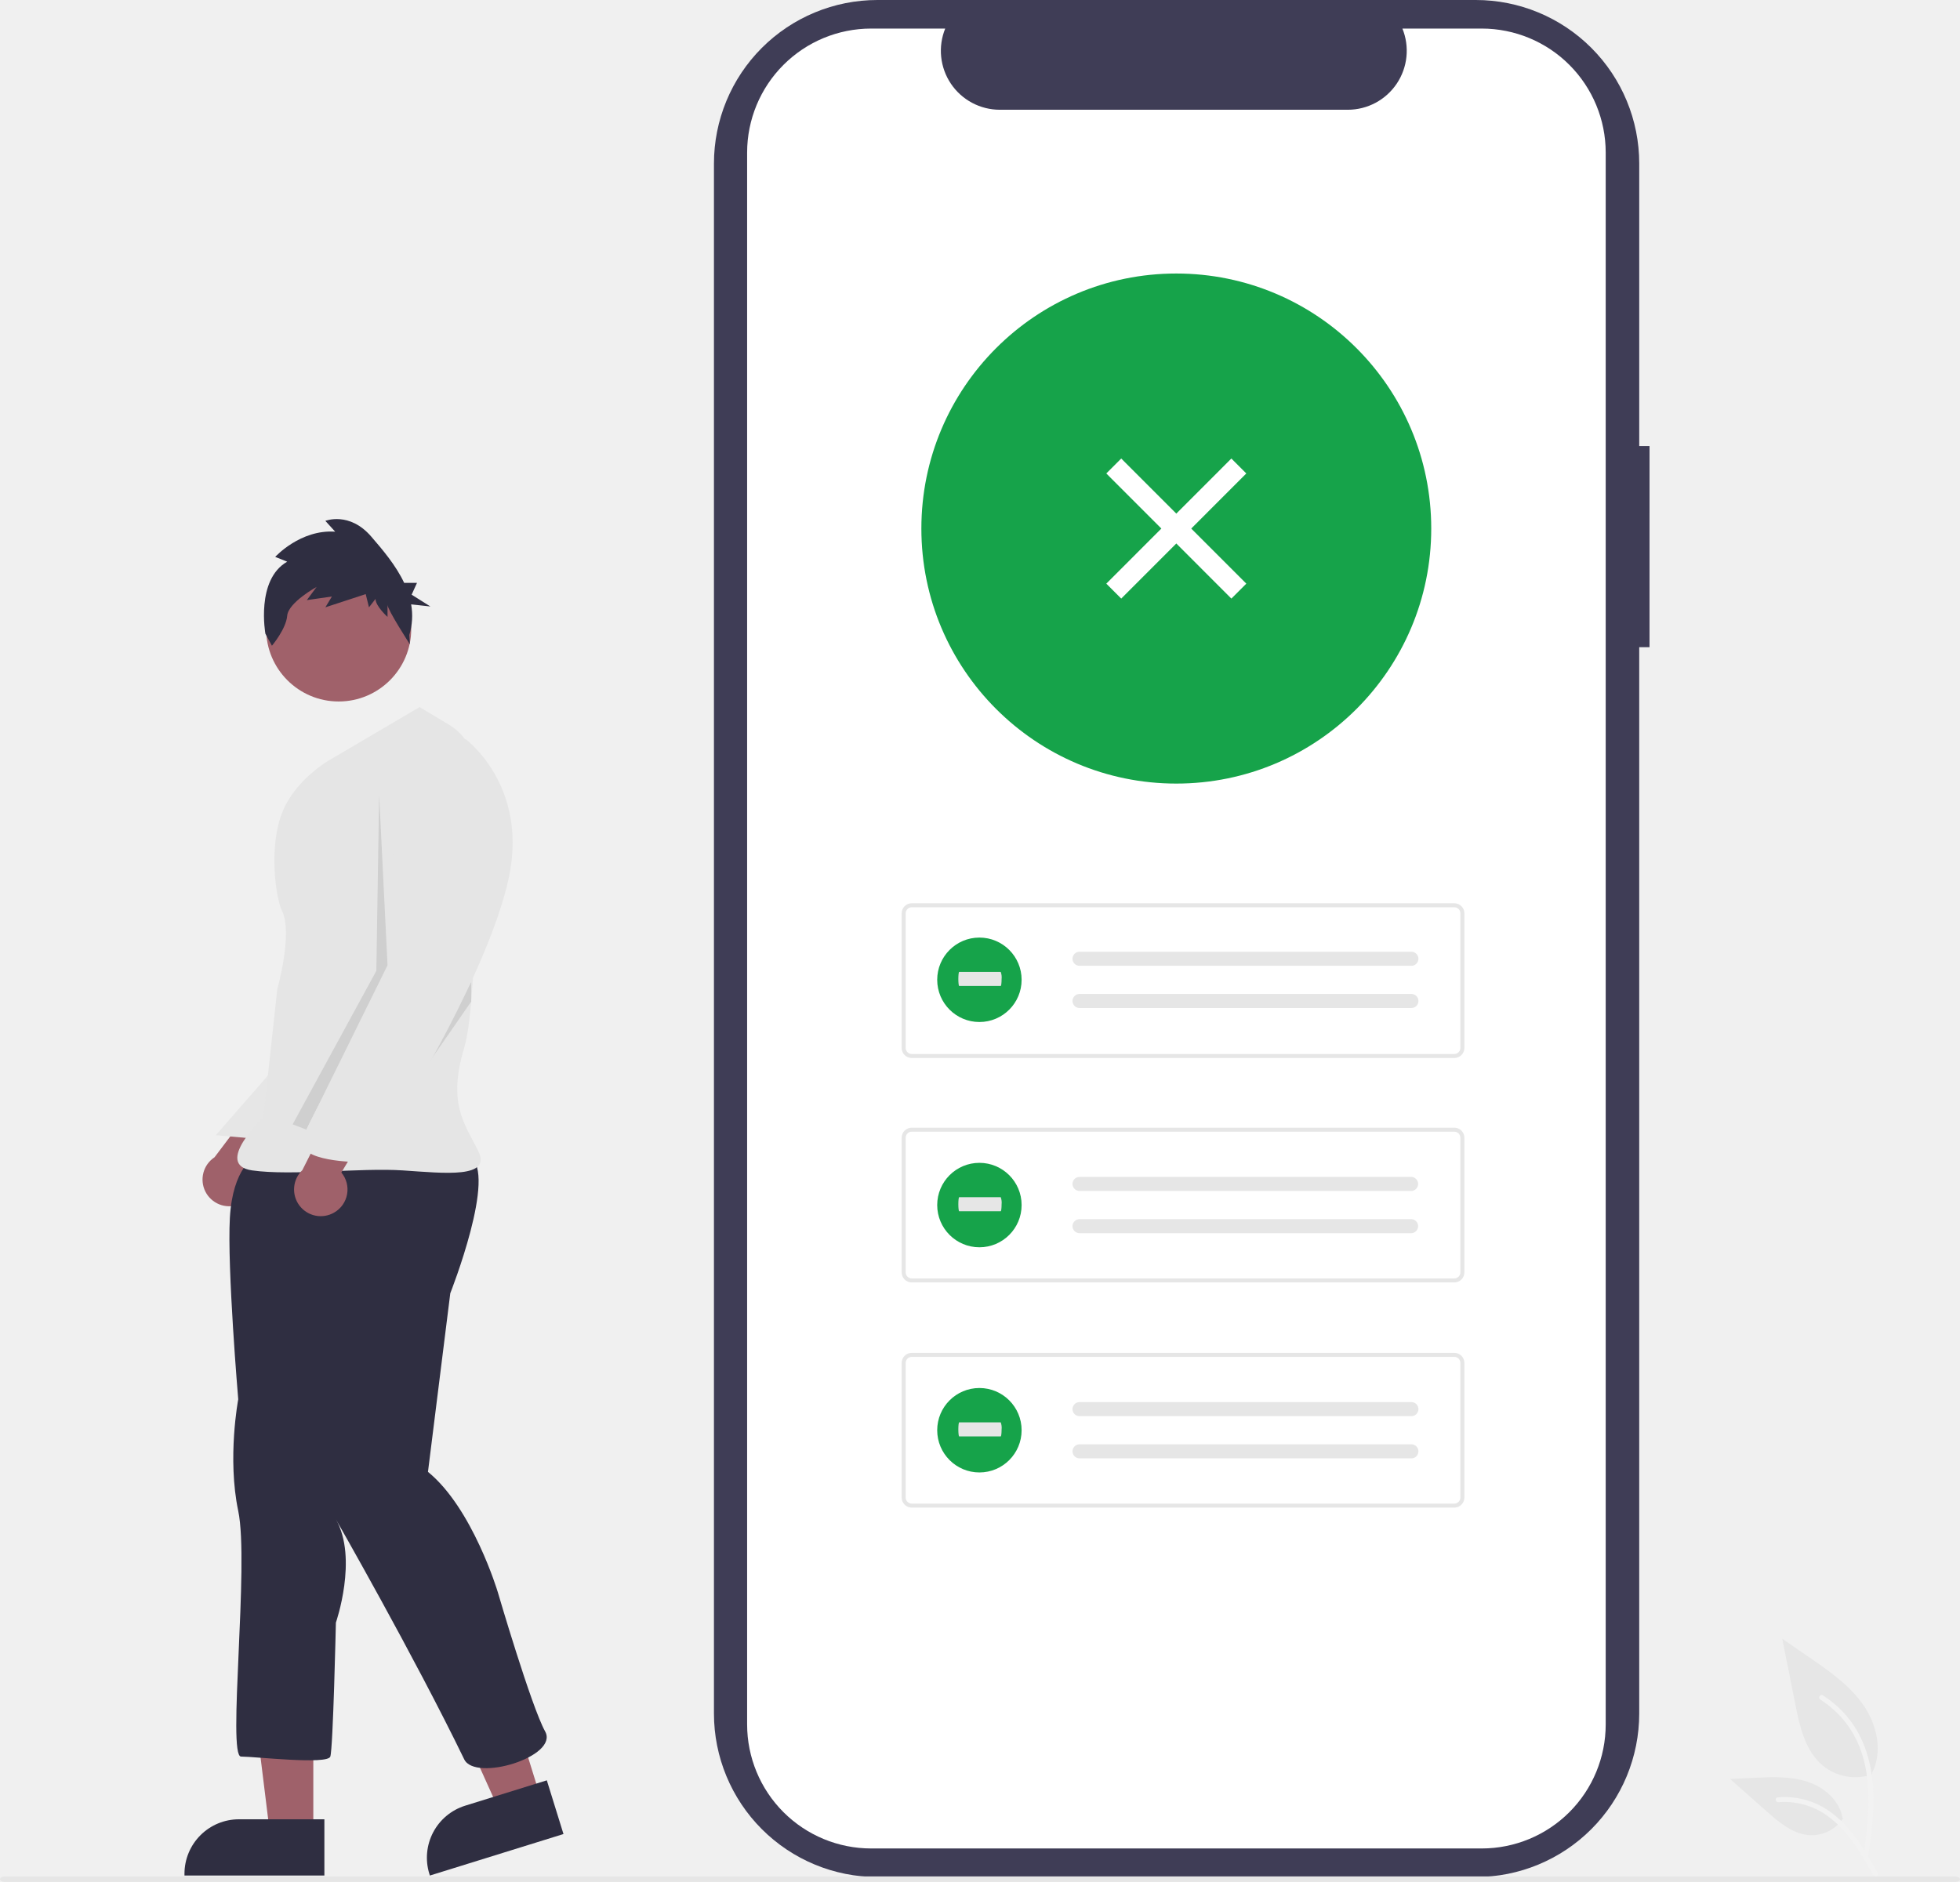
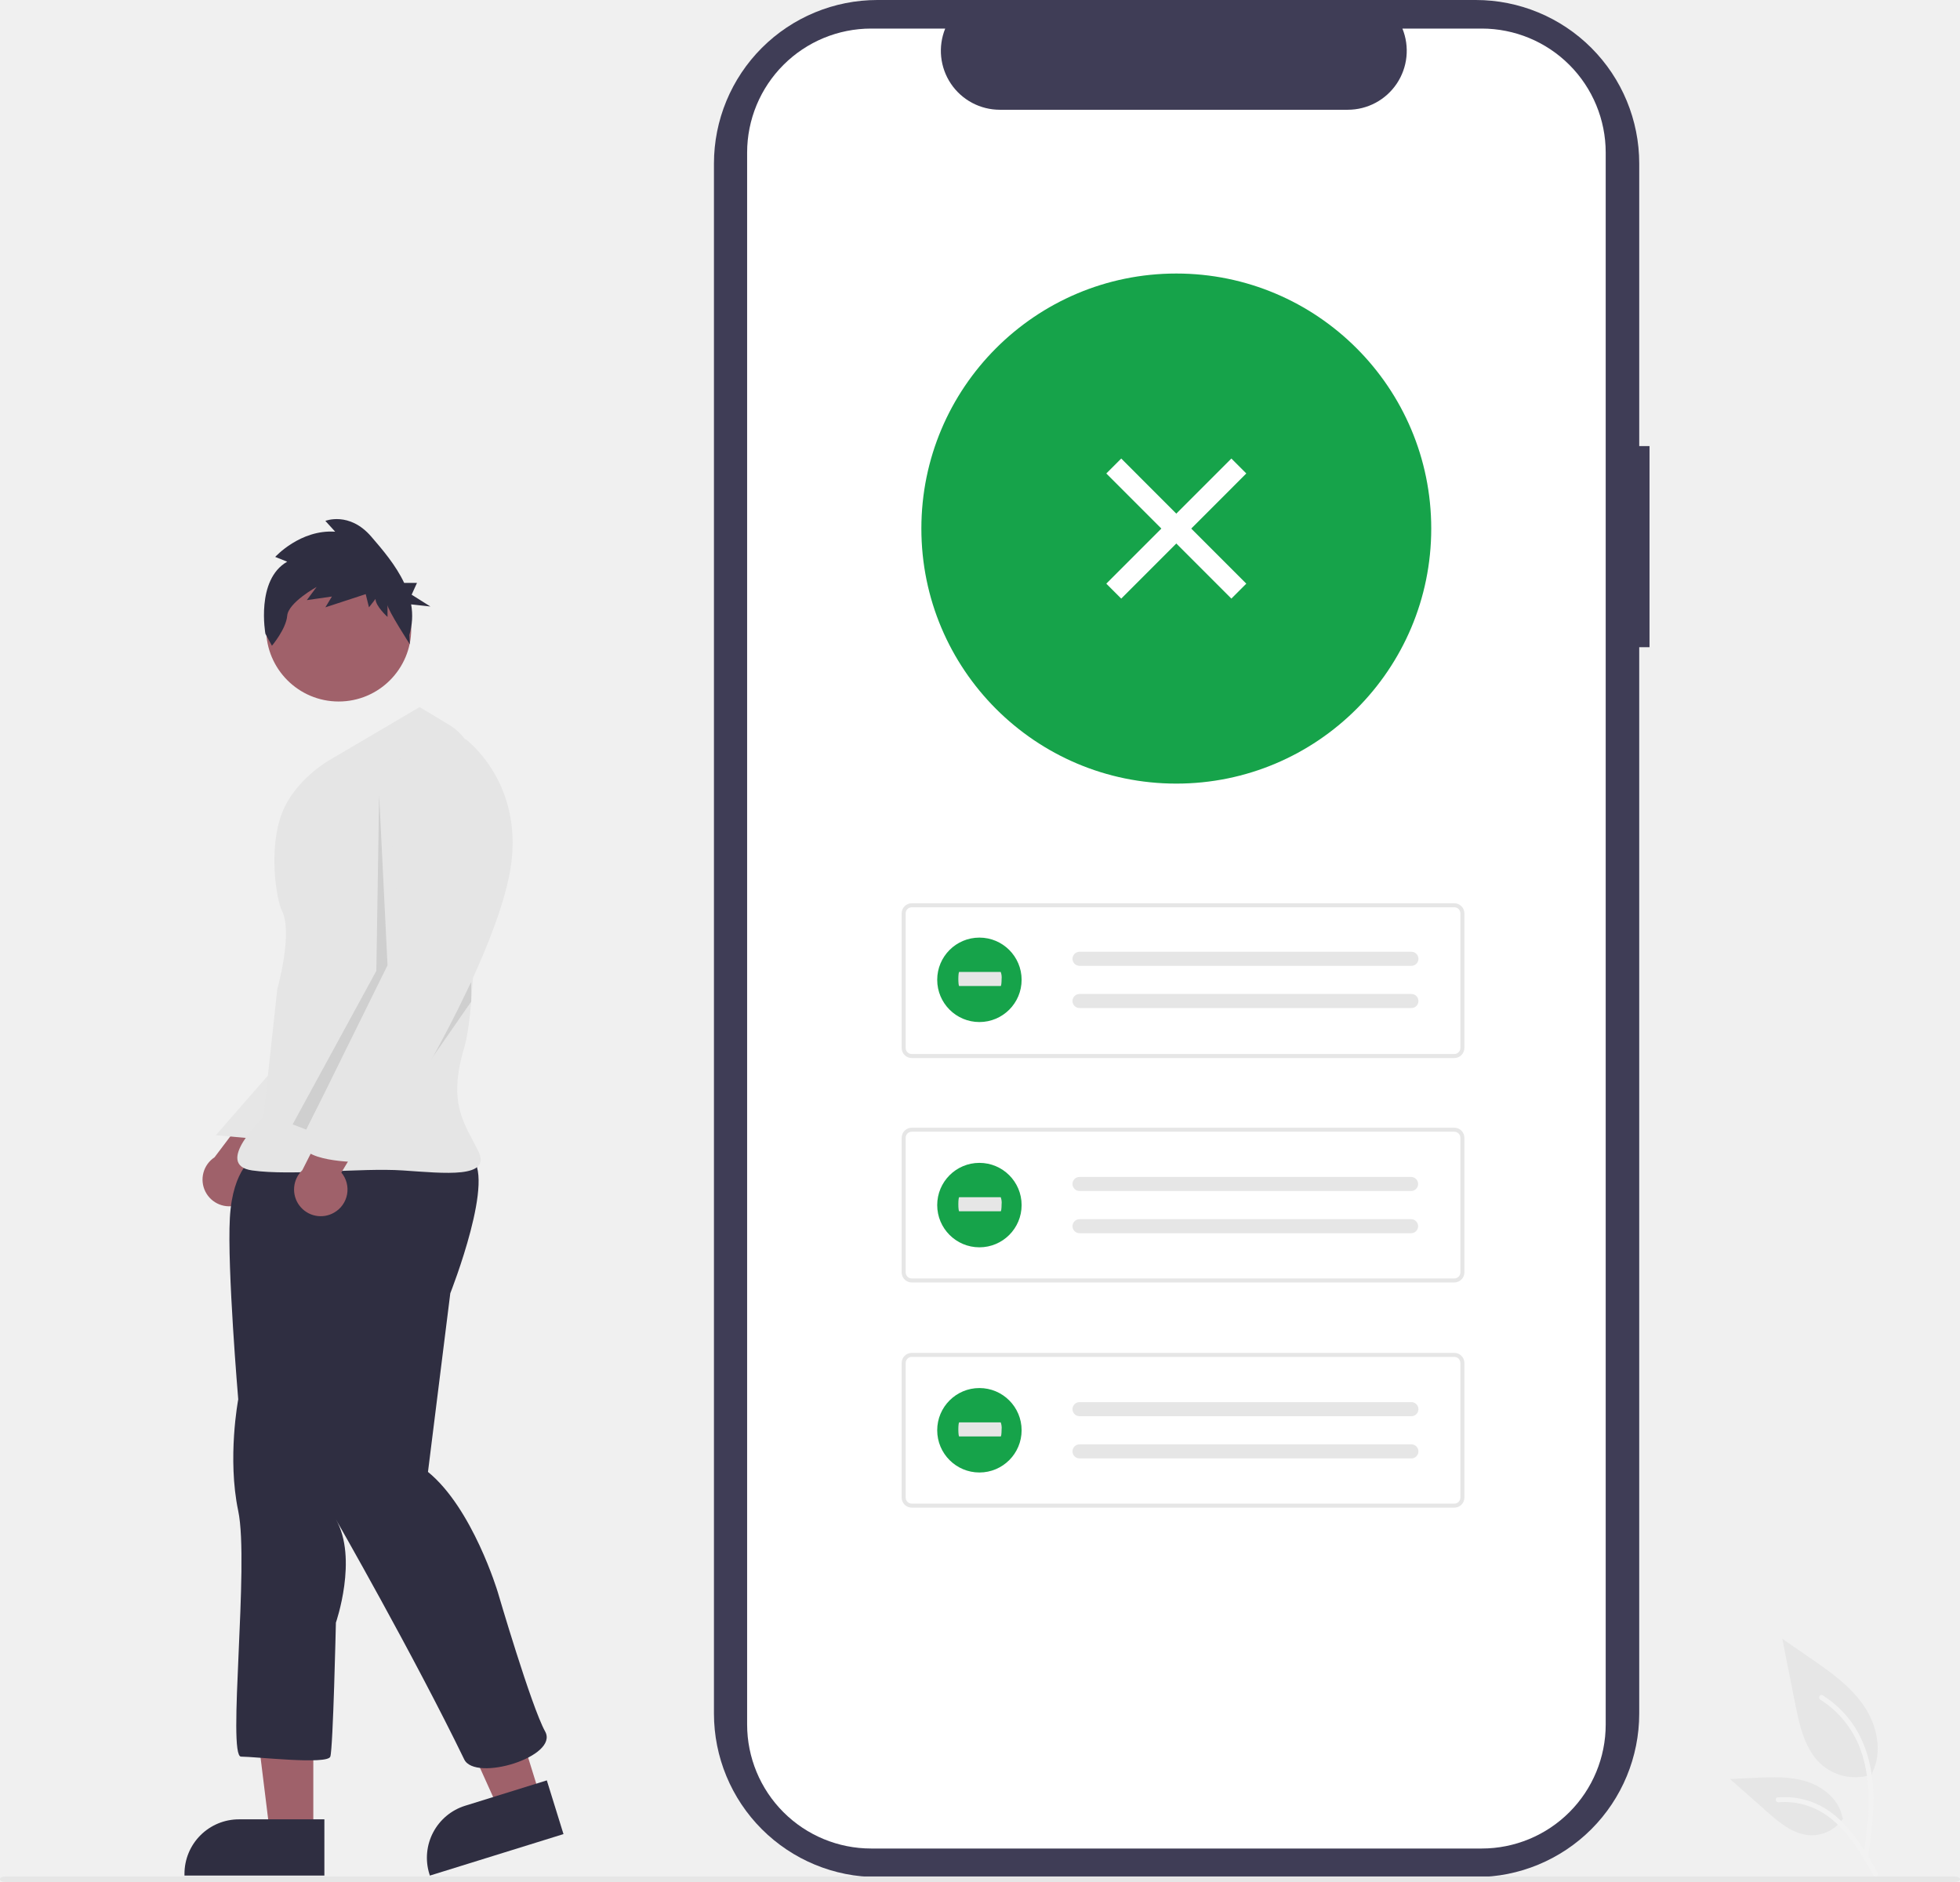
- <svg xmlns="http://www.w3.org/2000/svg" width="429" height="412" viewBox="0 0 429 412" fill="none">
-   <g clip-path="url(#clip0_101_1081)">
-     <path d="M361.045 97.651H358.791V35.798C358.791 26.304 355.022 17.199 348.312 10.485C341.603 3.772 332.503 4.66971e-09 323.014 4.66971e-09H192.046C187.348 -7.59245e-05 182.695 0.926 178.355 2.725C174.014 4.524 170.07 7.161 166.748 10.485C163.425 13.809 160.79 17.755 158.992 22.098C157.194 26.442 156.268 31.097 156.268 35.798V375.126C156.268 384.621 160.038 393.726 166.747 400.439C173.457 407.153 182.557 410.925 192.045 410.925H323.012C332.501 410.925 341.601 407.153 348.31 400.439C355.02 393.726 358.789 384.621 358.789 375.126V141.679H361.043L361.045 97.651Z" fill="#3F3D56" />
-     <path d="M351.452 33.401V377.523C351.451 384.721 348.593 391.625 343.507 396.715C338.42 401.806 331.521 404.667 324.327 404.67H190.672C183.475 404.671 176.573 401.811 171.482 396.72C166.392 391.63 163.531 384.724 163.529 377.523V33.401C163.531 26.2 166.392 19.294 171.482 14.204C176.572 9.113 183.474 6.253 190.671 6.254H206.884C206.088 8.213 205.785 10.338 206.002 12.441C206.219 14.545 206.948 16.563 208.127 18.318C209.306 20.073 210.897 21.512 212.762 22.507C214.626 23.503 216.707 24.025 218.82 24.028H295.019C297.132 24.025 299.213 23.503 301.077 22.507C302.942 21.512 304.533 20.073 305.712 18.318C306.891 16.563 307.621 14.545 307.837 12.441C308.054 10.338 307.751 8.213 306.955 6.254H324.322C331.516 6.255 338.415 9.115 343.503 14.205C348.59 19.294 351.45 26.197 351.452 33.395V33.401Z" fill="white" />
-     <path d="M257.466 171.544C288.283 171.544 313.266 146.547 313.266 115.712C313.266 84.876 288.283 59.879 257.466 59.879C226.649 59.879 201.667 84.876 201.667 115.712C201.667 146.547 226.649 171.544 257.466 171.544Z" fill="#16A34A" />
-     <path d="M318.322 231.619H199.554C198.971 231.619 198.412 231.386 198 230.974C197.588 230.561 197.356 230.002 197.355 229.419V199.94C197.356 199.357 197.588 198.798 198 198.385C198.412 197.973 198.971 197.741 199.554 197.74H318.322C318.905 197.741 319.464 197.973 319.877 198.385C320.289 198.798 320.521 199.357 320.522 199.94V229.419C320.521 230.003 320.289 230.562 319.877 230.974C319.464 231.387 318.905 231.619 318.322 231.62V231.619ZM199.554 198.62C199.205 198.62 198.869 198.759 198.622 199.007C198.374 199.254 198.235 199.59 198.235 199.94V229.419C198.235 229.769 198.374 230.105 198.622 230.353C198.869 230.6 199.205 230.739 199.554 230.74H318.322C318.672 230.739 319.008 230.6 319.255 230.353C319.503 230.105 319.642 229.769 319.642 229.419V199.94C319.642 199.59 319.503 199.254 319.255 199.007C319.008 198.759 318.672 198.62 318.322 198.62H199.554Z" fill="#E6E6E6" />
-     <path d="M236.284 208.356C235.876 208.356 235.484 208.518 235.196 208.807C234.907 209.096 234.745 209.488 234.745 209.896C234.745 210.305 234.907 210.697 235.196 210.986C235.484 211.275 235.876 211.437 236.284 211.437H308.864C309.272 211.453 309.67 211.305 309.97 211.028C310.269 210.75 310.446 210.365 310.462 209.956C310.478 209.548 310.33 209.15 310.053 208.85C309.775 208.55 309.39 208.373 308.982 208.357C308.96 208.357 308.937 208.356 308.914 208.356L236.284 208.356Z" fill="#E6E6E6" />
-     <path d="M236.284 217.598C235.876 217.598 235.484 217.76 235.196 218.049C234.907 218.338 234.745 218.73 234.745 219.138C234.745 219.547 234.907 219.939 235.196 220.227C235.484 220.516 235.876 220.679 236.284 220.679H308.864C309.272 220.694 309.67 220.547 309.97 220.269C310.269 219.992 310.446 219.606 310.462 219.198C310.478 218.79 310.33 218.392 310.053 218.092C309.775 217.792 309.39 217.615 308.982 217.599C308.96 217.598 308.937 217.598 308.914 217.598L236.284 217.598Z" fill="#E6E6E6" />
-     <path d="M318.322 280.753H199.554C198.971 280.753 198.412 280.521 198 280.108C197.588 279.696 197.356 279.136 197.355 278.553V249.075C197.356 248.491 197.588 247.932 198 247.519C198.412 247.107 198.971 246.875 199.554 246.874H318.322C318.905 246.875 319.464 247.107 319.877 247.519C320.289 247.932 320.521 248.491 320.522 249.075V278.553C320.521 279.137 320.289 279.696 319.877 280.108C319.464 280.521 318.905 280.753 318.322 280.753ZM199.554 247.754C199.205 247.754 198.869 247.894 198.622 248.141C198.374 248.389 198.235 248.724 198.235 249.075V278.553C198.235 278.904 198.374 279.239 198.622 279.487C198.869 279.734 199.205 279.874 199.554 279.874H318.322C318.672 279.874 319.008 279.734 319.255 279.487C319.503 279.239 319.642 278.904 319.642 278.553V249.075C319.642 248.724 319.503 248.389 319.255 248.141C319.008 247.894 318.672 247.754 318.322 247.754H199.554Z" fill="#E6E6E6" />
-     <path d="M236.284 257.65C235.876 257.65 235.484 257.812 235.196 258.101C234.907 258.39 234.745 258.782 234.745 259.19C234.745 259.599 234.907 259.991 235.196 260.28C235.484 260.569 235.876 260.731 236.284 260.731H308.864C309.267 260.729 309.652 260.569 309.939 260.285C310.225 260.002 310.389 259.618 310.395 259.215C310.402 258.812 310.25 258.423 309.974 258.131C309.697 257.838 309.317 257.666 308.914 257.65H236.284V257.65Z" fill="#E6E6E6" />
-     <path d="M236.284 266.894C235.876 266.894 235.484 267.056 235.196 267.345C234.907 267.634 234.745 268.026 234.745 268.434C234.745 268.843 234.907 269.235 235.196 269.524C235.484 269.813 235.876 269.975 236.284 269.975H308.864C309.267 269.973 309.652 269.813 309.939 269.529C310.225 269.246 310.389 268.862 310.395 268.459C310.402 268.056 310.25 267.667 309.974 267.375C309.697 267.082 309.317 266.91 308.914 266.894H236.284V266.894Z" fill="#E6E6E6" />
-     <path d="M318.322 330.048H199.554C198.971 330.048 198.412 329.816 198 329.403C197.588 328.991 197.356 328.431 197.355 327.848V298.37C197.356 297.786 197.588 297.227 198 296.814C198.412 296.402 198.971 296.17 199.554 296.169H318.322C318.905 296.17 319.464 296.402 319.877 296.814C320.289 297.227 320.521 297.786 320.522 298.37V327.848C320.521 328.432 320.289 328.991 319.877 329.404C319.464 329.816 318.905 330.048 318.322 330.049V330.048ZM199.554 297.049C199.205 297.049 198.869 297.188 198.622 297.436C198.374 297.684 198.235 298.019 198.235 298.37V327.848C198.235 328.199 198.374 328.534 198.622 328.782C198.869 329.029 199.205 329.169 199.554 329.169H318.322C318.672 329.169 319.008 329.029 319.255 328.782C319.503 328.534 319.642 328.199 319.642 327.848V298.37C319.642 298.019 319.503 297.684 319.255 297.436C319.008 297.188 318.672 297.049 318.322 297.049H199.554Z" fill="#E6E6E6" />
-     <path d="M236.284 306.946C235.876 306.946 235.484 307.109 235.196 307.398C234.907 307.687 234.745 308.078 234.745 308.487C234.745 308.896 234.907 309.287 235.196 309.576C235.484 309.865 235.876 310.028 236.284 310.028H308.864C309.066 310.035 309.268 310.003 309.458 309.933C309.647 309.863 309.821 309.756 309.97 309.618C310.118 309.481 310.238 309.315 310.322 309.132C310.407 308.948 310.454 308.749 310.462 308.547C310.47 308.345 310.438 308.143 310.367 307.953C310.297 307.763 310.19 307.589 310.053 307.441C309.916 307.292 309.75 307.172 309.566 307.088C309.383 307.003 309.184 306.956 308.982 306.948C308.96 306.947 308.937 306.947 308.914 306.947L236.284 306.946Z" fill="#E6E6E6" />
-     <path d="M236.284 316.19C235.876 316.19 235.484 316.352 235.196 316.641C234.907 316.93 234.745 317.322 234.745 317.73C234.745 318.139 234.907 318.531 235.196 318.82C235.484 319.109 235.876 319.271 236.284 319.271H308.864C309.066 319.279 309.268 319.247 309.458 319.176C309.647 319.106 309.821 318.999 309.97 318.862C310.118 318.724 310.238 318.559 310.322 318.375C310.407 318.191 310.454 317.992 310.462 317.79C310.47 317.588 310.438 317.386 310.367 317.197C310.297 317.007 310.19 316.833 310.053 316.684C309.916 316.536 309.75 316.416 309.566 316.331C309.383 316.247 309.184 316.199 308.982 316.192C308.96 316.191 308.937 316.19 308.914 316.19H236.284L236.284 316.19Z" fill="#E6E6E6" />
-     <path d="M427.88 412H1.12C0.501 412 0 411.729 0 411.396C0 411.062 0.502 410.792 1.12 410.792H427.88C428.498 410.792 429 411.062 429 411.396C429 411.729 428.499 412 427.88 412Z" fill="#E6E6E6" />
-     <path d="M409.806 388.43C407.983 389.072 406.026 389.232 404.122 388.897C402.219 388.561 400.434 387.741 398.94 386.515C395.133 383.318 393.94 378.052 392.969 373.176L390.097 358.753L396.11 362.896C400.434 365.875 404.855 368.949 407.849 373.264C410.844 377.579 412.15 383.47 409.745 388.139" fill="#E6E6E6" />
-     <path d="M408.878 406.896C409.635 401.379 410.413 395.791 409.882 390.216C409.411 385.263 407.901 380.427 404.827 376.461C403.195 374.36 401.21 372.56 398.96 371.142C398.373 370.771 397.833 371.702 398.417 372.07C402.31 374.532 405.321 378.168 407.016 382.452C408.888 387.217 409.189 392.411 408.865 397.472C408.67 400.533 408.257 403.574 407.84 406.61C407.807 406.748 407.828 406.892 407.897 407.015C407.967 407.138 408.081 407.229 408.216 407.272C408.353 407.309 408.499 407.29 408.623 407.22C408.747 407.149 408.838 407.033 408.877 406.896H408.878Z" fill="#F2F2F2" />
-     <path d="M403.43 398.044C402.648 399.233 401.574 400.2 400.309 400.853C399.045 401.506 397.634 401.822 396.213 401.771C392.559 401.598 389.513 399.046 386.771 396.625L378.661 389.459L384.028 389.202C387.888 389.017 391.848 388.845 395.527 390.036C399.206 391.227 402.595 394.094 403.267 397.899" fill="#E6E6E6" />
-     <path d="M411.016 410.067C407.376 403.617 403.147 396.448 395.597 394.156C393.497 393.522 391.296 393.294 389.111 393.486C388.422 393.544 388.594 394.608 389.284 394.549C392.947 394.244 396.602 395.212 399.635 397.289C402.553 399.276 404.825 402.039 406.748 404.97C407.927 406.763 408.982 408.637 410.037 410.505C410.372 411.102 411.358 410.671 411.016 410.067Z" fill="#F2F2F2" />
-     <path d="M214.371 223.741C219.473 223.741 223.609 219.603 223.609 214.498C223.609 209.394 219.473 205.256 214.371 205.256C209.27 205.256 205.134 209.394 205.134 214.498C205.134 219.603 209.27 223.741 214.371 223.741Z" fill="#16A34A" />
-     <path d="M209.949 212.772C209.843 212.772 209.757 213.462 209.757 214.312C209.757 215.163 209.843 215.853 209.949 215.853H219.032C219.139 215.867 219.227 215.189 219.228 214.338C219.287 213.809 219.222 213.273 219.039 212.773H209.949V212.772Z" fill="#E6E6E6" />
-     <path d="M214.371 273.057C219.473 273.057 223.609 268.918 223.609 263.814C223.609 258.709 219.473 254.571 214.371 254.571C209.27 254.571 205.134 258.709 205.134 263.814C205.134 268.918 209.27 273.057 214.371 273.057Z" fill="#16A34A" />
-     <path d="M209.949 262.087C209.843 262.087 209.757 262.777 209.757 263.628C209.757 264.478 209.843 265.168 209.949 265.168H219.032C219.139 265.182 219.227 264.504 219.228 263.654C219.287 263.124 219.222 262.588 219.039 262.088L209.949 262.087Z" fill="#E6E6E6" />
-     <path d="M214.371 322.352C219.473 322.352 223.609 318.213 223.609 313.109C223.609 308.004 219.473 303.866 214.371 303.866C209.27 303.866 205.134 308.004 205.134 313.109C205.134 318.213 209.27 322.352 214.371 322.352Z" fill="#16A34A" />
-     <path d="M209.949 311.382C209.843 311.382 209.757 312.072 209.757 312.923C209.757 313.773 209.843 314.463 209.949 314.463H219.032C219.139 314.477 219.227 313.799 219.228 312.949C219.287 312.419 219.222 311.883 219.039 311.383L209.949 311.382Z" fill="#E6E6E6" />
-     <path d="M245.413 100.38L242.144 103.651L269.52 131.043L272.789 127.773L245.413 100.38Z" fill="white" />
-     <path d="M272.789 103.651L269.52 100.38L242.144 127.773L245.413 131.043L272.789 103.651Z" fill="white" />
-     <path d="M52.156 263.731C52.956 263.447 53.685 262.992 54.291 262.396C54.897 261.8 55.364 261.078 55.661 260.282C55.958 259.485 56.077 258.633 56.009 257.786C55.941 256.939 55.689 256.117 55.269 255.378L68.886 239.845L58.256 238.378L46.955 253.353C45.761 254.14 44.897 255.339 44.527 256.721C44.157 258.104 44.307 259.574 44.948 260.853C45.589 262.132 46.677 263.132 48.005 263.662C49.334 264.193 50.81 264.217 52.156 263.731Z" fill="#9F616A" />
-     <path d="M68.578 401.386L59.081 401.385L54.563 364.732L68.579 364.732L68.578 401.386Z" fill="#9F616A" />
-     <path d="M71 410.597L40.377 410.596V410.208C40.377 407.045 41.633 404.012 43.868 401.776C46.104 399.539 49.135 398.283 52.296 398.282H52.297L71 398.283L71 410.597Z" fill="#2F2E41" />
-     <path d="M118.292 393.433L109.222 396.251L94.044 362.587L107.431 358.428L118.292 393.433Z" fill="#9F616A" />
-     <path d="M123.335 401.512L94.09 410.597L93.975 410.227C93.037 407.206 93.338 403.937 94.81 401.138C96.281 398.338 98.804 396.239 101.823 395.301L101.824 395.301L119.686 389.752L123.335 401.512Z" fill="#2F2E41" />
-     <path d="M61.305 232.398L47.24 248.516L58.251 249.508L61.305 232.398Z" fill="#E6E6E6" />
-     <path d="M55.809 253.174C55.809 253.174 50.923 255.618 50.313 266.617C49.702 277.617 52.145 306.339 52.145 306.339C52.145 306.339 49.702 319.171 52.145 330.781C54.587 342.391 49.702 384.552 52.756 384.552C55.809 384.552 71.687 386.386 72.298 384.552C72.909 382.719 73.519 355.222 73.519 355.222C73.519 355.222 78.405 341.167 73.519 332.614C73.519 332.614 90.578 362.419 101.611 385.165C104.026 390.143 122.375 384.554 119.321 379.054C116.268 373.555 108.94 348.501 108.94 348.501C108.94 348.501 103.443 330.169 93.673 322.226L98.558 283.118C98.558 283.118 108.94 256.842 102.834 253.176C96.728 249.509 55.809 253.174 55.809 253.174Z" fill="#2F2E41" />
-     <path d="M74.13 153.57C82.899 153.57 90.008 146.457 90.008 137.683C90.008 128.909 82.899 121.796 74.13 121.796C65.361 121.796 58.252 128.909 58.252 137.683C58.252 146.457 65.361 153.57 74.13 153.57Z" fill="#A0616A" />
-     <path d="M91.84 154.793L72.101 166.403C72.101 166.403 64.543 170.662 61.719 178.013C58.71 185.847 60.459 196.878 61.719 199.4C64.162 204.288 60.695 216.509 60.695 216.509L57.642 244.618C57.642 244.618 46.649 255.006 55.199 256.228C63.749 257.45 79.016 255.617 88.176 256.228C97.337 256.839 107.718 258.061 104.665 251.949C101.612 245.837 97.948 241.561 101.612 229.342C104.479 219.779 104.355 184.022 104.165 168.922C104.139 166.848 103.583 164.816 102.551 163.017C101.518 161.219 100.042 159.716 98.265 158.649L91.84 154.793Z" fill="#E5E5E5" />
-     <path opacity="0.1" d="M82.987 174.042L84.819 211.316L67.064 247.293L64.053 246.146L82.374 212.538L82.987 174.042Z" fill="black" />
-     <path opacity="0.1" d="M103.138 219.259V214.981L82.377 249.201L103.138 219.259Z" fill="black" />
-     <path d="M62.861 122.965L60.238 121.915C60.238 121.915 65.727 115.869 73.362 116.395L71.214 114.029C71.214 114.029 76.464 111.926 81.237 117.446C83.746 120.348 86.649 123.759 88.46 127.601H91.271L90.098 130.186L94.204 132.771L89.99 132.309C90.389 134.54 90.252 136.835 89.591 139.003L89.707 141.047C89.707 141.047 84.819 133.479 84.819 132.429V135.058C84.819 135.058 82.193 132.692 82.193 131.115L80.761 132.955L80.046 130.064L71.216 132.955L72.647 130.588L67.157 131.377L69.305 128.486C69.305 128.486 63.101 131.903 62.862 134.795C62.624 137.687 59.522 141.367 59.522 141.367L58.09 138.738C58.09 138.738 55.943 126.908 62.861 122.965Z" fill="#2F2E41" />
-     <path d="M73.133 265.46C73.871 265.039 74.508 264.461 74.998 263.767C75.488 263.072 75.821 262.279 75.971 261.443C76.122 260.606 76.088 259.747 75.871 258.925C75.654 258.103 75.259 257.339 74.715 256.686L85.361 238.982L74.639 239.426L66.174 256.17C65.139 257.158 64.501 258.491 64.383 259.917C64.264 261.343 64.672 262.763 65.53 263.908C66.388 265.053 67.636 265.844 69.037 266.13C70.438 266.416 71.896 266.177 73.133 265.46Z" fill="#9F616A" />
-     <path d="M97.337 162.737L101.917 161.821C101.917 161.821 115.658 171.903 111.383 192.068C107.108 212.233 88.177 242.786 88.177 242.786C88.177 242.786 83.9 248.286 82.68 249.508C81.46 250.729 79.016 249.508 80.237 251.341C81.459 253.175 78.405 254.396 78.405 254.396C78.405 254.396 64.97 254.396 66.191 249.508C67.413 244.619 88.177 209.786 88.177 209.786L85.123 177.4C85.123 177.4 82.68 161.515 97.337 162.737Z" fill="#E5E5E5" />
+ <svg xmlns="http://www.w3.org/2000/svg" width="550" height="528" viewBox="0 0 550 528" fill="none">
+   <g clip-path="url(#clip0_130_1250)">
+     <path d="M462.877 125.145H459.988V45.878C459.988 33.71 455.156 22.041 446.554 13.437C437.952 4.834 426.285 5.98449e-09 414.12 5.98449e-09H246.213C240.189 -9.73013e-05 234.225 1.186 228.66 3.492C223.095 5.797 218.038 9.177 213.779 13.437C209.519 17.697 206.141 22.754 203.836 28.32C201.53 33.886 200.344 39.852 200.344 45.877V480.744C200.344 492.912 205.176 504.581 213.778 513.185C222.38 521.788 234.047 526.622 246.212 526.622H414.118C426.283 526.622 437.95 521.788 446.552 513.185C455.154 504.581 459.986 492.912 459.986 480.744V181.569H462.875L462.877 125.145Z" fill="#3F3D56" />
+     <path d="M450.58 42.805V483.816C450.578 493.041 446.914 501.888 440.393 508.412C433.872 514.936 425.027 518.603 415.804 518.606H244.452C235.225 518.607 226.375 514.943 219.849 508.418C213.323 501.894 209.656 493.044 209.653 483.816V42.805C209.656 33.576 213.323 24.727 219.849 18.203C226.374 11.678 235.223 8.014 244.45 8.015H265.236C264.215 10.526 263.827 13.248 264.105 15.944C264.383 18.64 265.318 21.226 266.829 23.475C268.341 25.725 270.381 27.569 272.771 28.844C275.162 30.12 277.829 30.789 280.539 30.793H378.229C380.939 30.789 383.606 30.12 385.996 28.844C388.387 27.569 390.427 25.725 391.939 23.475C393.45 21.226 394.385 18.64 394.663 15.944C394.941 13.248 394.553 10.526 393.532 8.015H415.797C425.021 8.017 433.866 11.682 440.388 18.204C446.911 24.727 450.576 33.573 450.58 42.798V42.805Z" fill="white" />
+     <path d="M330.085 219.843C369.594 219.843 401.623 187.808 401.623 148.291C401.623 108.774 369.594 76.739 330.085 76.739C290.576 76.739 258.547 108.774 258.547 148.291C258.547 187.808 290.576 219.843 330.085 219.843Z" fill="#16A34A" />
+     <path d="M408.106 296.832H255.839C255.092 296.832 254.375 296.534 253.846 296.005C253.318 295.477 253.02 294.76 253.02 294.012V256.234C253.021 255.487 253.318 254.77 253.846 254.241C254.375 253.712 255.092 253.415 255.839 253.414H408.106C408.853 253.415 409.57 253.712 410.098 254.241C410.627 254.77 410.924 255.487 410.925 256.234V294.013C410.924 294.761 410.627 295.477 410.098 296.006C409.57 296.535 408.853 296.832 408.106 296.833V296.832ZM255.839 254.542C255.39 254.542 254.96 254.721 254.643 255.038C254.326 255.355 254.147 255.785 254.147 256.234V294.013C254.147 294.462 254.326 294.892 254.643 295.209C254.96 295.526 255.39 295.705 255.839 295.705H408.106C408.554 295.705 408.985 295.526 409.302 295.209C409.619 294.892 409.797 294.462 409.798 294.013V256.234C409.797 255.785 409.619 255.355 409.302 255.038C408.985 254.721 408.554 254.542 408.106 254.542H255.839Z" fill="#E6E6E6" />
+     <path d="M302.929 267.019C302.405 267.019 301.903 267.227 301.533 267.597C301.163 267.968 300.955 268.47 300.955 268.993C300.955 269.517 301.163 270.019 301.533 270.389C301.903 270.76 302.405 270.968 302.929 270.968H395.98C396.503 270.988 397.013 270.799 397.397 270.443C397.781 270.087 398.008 269.593 398.028 269.07C398.048 268.547 397.859 268.037 397.504 267.653C397.148 267.268 396.654 267.041 396.131 267.021C396.102 267.02 396.073 267.02 396.044 267.02L302.929 267.019Z" fill="#E6E6E6" />
+     <path d="M302.929 278.863C302.405 278.863 301.903 279.071 301.533 279.441C301.163 279.811 300.955 280.313 300.955 280.837C300.955 281.361 301.163 281.863 301.533 282.233C301.903 282.603 302.405 282.811 302.929 282.811H395.98C396.503 282.831 397.013 282.643 397.397 282.287C397.781 281.931 398.008 281.437 398.028 280.914C398.048 280.39 397.859 279.881 397.504 279.496C397.148 279.112 396.654 278.885 396.131 278.865C396.102 278.864 396.073 278.863 396.044 278.864L302.929 278.863Z" fill="#E6E6E6" />
+     <path d="M408.106 359.8H255.839C255.092 359.8 254.375 359.502 253.846 358.974C253.318 358.445 253.02 357.728 253.02 356.98V319.202C253.021 318.455 253.318 317.738 253.846 317.209C254.375 316.681 255.092 316.383 255.839 316.382H408.106C408.853 316.383 409.57 316.681 410.098 317.209C410.627 317.738 410.924 318.455 410.925 319.202V356.981C410.924 357.729 410.627 358.445 410.098 358.974C409.57 359.502 408.853 359.799 408.106 359.8ZM255.839 317.51C255.39 317.51 254.96 317.689 254.643 318.006C254.326 318.323 254.147 318.754 254.147 319.202V356.981C254.147 357.43 254.326 357.86 254.643 358.177C254.96 358.495 255.39 358.673 255.839 358.673H408.106C408.554 358.673 408.985 358.495 409.302 358.177C409.619 357.86 409.797 357.43 409.798 356.981V319.202C409.797 318.754 409.619 318.323 409.302 318.006C408.985 317.689 408.554 317.51 408.106 317.51H255.839Z" fill="#E6E6E6" />
+     <path d="M302.929 330.192C302.405 330.192 301.903 330.4 301.533 330.77C301.163 331.14 300.955 331.643 300.955 332.166C300.955 332.69 301.163 333.192 301.533 333.562C301.903 333.932 302.405 334.14 302.929 334.14H395.98C396.496 334.138 396.99 333.933 397.357 333.57C397.724 333.206 397.934 332.714 397.942 332.198C397.951 331.682 397.757 331.183 397.402 330.808C397.047 330.433 396.56 330.212 396.044 330.193H302.929V330.192Z" fill="#E6E6E6" />
+     <path d="M302.929 342.039C302.405 342.039 301.903 342.247 301.533 342.617C301.163 342.987 300.955 343.489 300.955 344.013C300.955 344.537 301.163 345.039 301.533 345.409C301.903 345.779 302.405 345.987 302.929 345.987H395.98C396.496 345.984 396.99 345.779 397.357 345.416C397.724 345.053 397.934 344.561 397.942 344.045C397.951 343.529 397.757 343.03 397.402 342.655C397.047 342.28 396.56 342.059 396.044 342.039H302.929V342.039Z" fill="#E6E6E6" />
+     <path d="M408.106 422.975H255.839C255.092 422.974 254.375 422.677 253.846 422.148C253.318 421.619 253.02 420.902 253.02 420.154V382.377C253.021 381.629 253.318 380.912 253.846 380.383C254.375 379.855 255.092 379.557 255.839 379.556H408.106C408.853 379.557 409.57 379.855 410.098 380.383C410.627 380.912 410.924 381.629 410.925 382.377V420.155C410.924 420.903 410.627 421.62 410.098 422.148C409.57 422.677 408.853 422.974 408.106 422.975V422.975ZM255.839 380.684C255.39 380.685 254.96 380.863 254.643 381.18C254.326 381.498 254.147 381.928 254.147 382.377V420.155C254.147 420.604 254.326 421.034 254.643 421.352C254.96 421.669 255.39 421.847 255.839 421.848H408.106C408.554 421.847 408.985 421.669 409.302 421.352C409.619 421.034 409.797 420.604 409.798 420.155V382.377C409.797 381.928 409.619 381.498 409.302 381.18C408.985 380.863 408.554 380.685 408.106 380.684H255.839Z" fill="#E6E6E6" />
+     <path d="M302.929 393.368C302.405 393.368 301.903 393.576 301.533 393.946C301.163 394.317 300.955 394.819 300.955 395.342C300.955 395.866 301.163 396.368 301.533 396.739C301.903 397.109 302.405 397.317 302.929 397.317H395.98C396.239 397.327 396.497 397.286 396.74 397.196C396.983 397.106 397.207 396.969 397.397 396.792C397.587 396.616 397.741 396.404 397.849 396.169C397.957 395.933 398.018 395.678 398.028 395.419C398.038 395.16 397.997 394.901 397.907 394.658C397.817 394.415 397.68 394.192 397.504 394.002C397.328 393.811 397.116 393.658 396.88 393.549C396.644 393.441 396.39 393.38 396.131 393.37C396.102 393.369 396.073 393.369 396.044 393.369L302.929 393.368Z" fill="#E6E6E6" />
+     <path d="M302.929 405.214C302.405 405.214 301.903 405.422 301.533 405.792C301.163 406.163 300.955 406.665 300.955 407.188C300.955 407.712 301.163 408.214 301.533 408.585C301.903 408.955 302.405 409.163 302.929 409.163H395.98C396.239 409.173 396.497 409.132 396.74 409.042C396.983 408.952 397.207 408.815 397.397 408.638C397.587 408.462 397.741 408.25 397.849 408.015C397.957 407.779 398.018 407.524 398.028 407.265C398.038 407.006 397.997 406.747 397.907 406.504C397.817 406.261 397.68 406.038 397.504 405.848C397.328 405.657 397.116 405.504 396.88 405.395C396.644 405.287 396.39 405.226 396.131 405.216C396.102 405.215 396.073 405.215 396.044 405.215H302.928L302.929 405.214Z" fill="#E6E6E6" />
+     <path d="M548.564 528H1.436C0.642 528 0 527.653 0 527.226C0 526.798 0.643 526.451 1.436 526.451H548.564C549.357 526.451 550 526.798 550 527.226C550 527.653 549.358 528 548.564 528Z" fill="#E6E6E6" />
+     <path d="M525.393 497.794C523.056 498.616 520.546 498.822 518.106 498.392C515.665 497.962 513.377 496.911 511.461 495.339C506.581 491.243 505.051 484.494 503.807 478.245L500.125 459.761L507.833 465.07C513.377 468.888 519.045 472.828 522.884 478.358C526.723 483.888 528.398 491.437 525.314 497.421" fill="#E6E6E6" />
+     <path d="M524.202 521.459C525.173 514.388 526.17 507.227 525.49 500.082C524.885 493.736 522.949 487.537 519.008 482.455C516.916 479.763 514.371 477.456 511.487 475.638C510.735 475.163 510.042 476.355 510.791 476.828C515.782 479.983 519.642 484.642 521.815 490.133C524.215 496.24 524.601 502.896 524.186 509.382C523.935 513.304 523.406 517.201 522.872 521.093C522.83 521.269 522.856 521.454 522.945 521.611C523.035 521.769 523.18 521.886 523.353 521.94C523.529 521.988 523.717 521.964 523.876 521.874C524.034 521.783 524.151 521.634 524.201 521.459H524.202Z" fill="#F2F2F2" />
+     <path d="M517.219 510.114C516.216 511.638 514.838 512.878 513.217 513.715C511.597 514.552 509.788 514.957 507.965 514.891C503.281 514.669 499.375 511.399 495.86 508.297L485.462 499.112L492.344 498.783C497.293 498.546 502.369 498.325 507.086 499.852C511.803 501.378 516.147 505.052 517.009 509.929" fill="#E6E6E6" />
+     <path d="M526.944 525.523C522.277 517.256 516.856 508.069 507.175 505.133C504.484 504.319 501.661 504.027 498.86 504.274C497.977 504.348 498.198 505.711 499.083 505.635C503.778 505.245 508.464 506.485 512.352 509.146C516.094 511.694 519.007 515.235 521.473 518.991C522.983 521.288 524.336 523.69 525.689 526.084C526.118 526.849 527.382 526.297 526.944 525.523Z" fill="#F2F2F2" />
+     <path d="M274.835 286.737C281.376 286.737 286.678 281.433 286.678 274.891C286.678 268.349 281.376 263.046 274.835 263.046C268.294 263.046 262.992 268.349 262.992 274.891C262.992 281.433 268.294 286.737 274.835 286.737Z" fill="#16A34A" />
+     <path d="M269.166 272.679C269.029 272.679 268.919 273.563 268.919 274.653C268.919 275.743 269.029 276.627 269.166 276.627H280.811C280.947 276.645 281.06 275.776 281.062 274.686C281.137 274.007 281.054 273.32 280.819 272.679H269.166V272.679Z" fill="#E6E6E6" />
+     <path d="M274.835 349.937C281.376 349.937 286.678 344.633 286.678 338.091C286.678 331.549 281.376 326.246 274.835 326.246C268.294 326.246 262.992 331.549 262.992 338.091C262.992 344.633 268.294 349.937 274.835 349.937Z" fill="#16A34A" />
+     <path d="M269.166 335.879C269.029 335.879 268.919 336.763 268.919 337.853C268.919 338.943 269.029 339.827 269.166 339.827H280.811C280.947 339.845 281.06 338.976 281.062 337.886C281.137 337.207 281.054 336.52 280.819 335.88L269.166 335.879Z" fill="#E6E6E6" />
+     <path d="M274.835 413.111C281.376 413.111 286.678 407.808 286.678 401.266C286.678 394.724 281.376 389.42 274.835 389.42C268.294 389.42 262.992 394.724 262.992 401.266C262.992 407.808 268.294 413.111 274.835 413.111Z" fill="#16A34A" />
+     <path d="M269.166 399.053C269.029 399.053 268.919 399.937 268.919 401.027C268.919 402.117 269.029 403.002 269.166 403.002H280.811C280.947 403.019 281.06 402.15 281.062 401.06C281.137 400.382 281.054 399.695 280.819 399.054L269.166 399.053Z" fill="#E6E6E6" />
+     <path d="M314.632 128.643L310.441 132.834L345.538 167.939L349.729 163.747L314.632 128.643Z" fill="white" />
+     <path d="M349.729 132.834L345.538 128.643L310.441 163.747L314.631 167.939L349.729 132.834Z" fill="white" />
+     <path d="M66.866 337.985C67.893 337.622 68.827 337.038 69.604 336.274C70.38 335.51 70.98 334.585 71.361 333.565C71.741 332.544 71.893 331.452 71.806 330.367C71.719 329.281 71.396 328.227 70.858 327.28L88.315 307.375L74.687 305.494L60.199 324.685C58.668 325.695 57.56 327.231 57.086 329.002C56.612 330.774 56.804 332.658 57.626 334.297C58.448 335.937 59.843 337.218 61.545 337.897C63.248 338.577 65.142 338.608 66.866 337.985Z" fill="#9F616A" />
+     <path d="M87.92 514.397L75.745 514.396L69.952 467.423L87.922 467.424L87.92 514.397Z" fill="#9F616A" />
+     <path d="M91.025 526.202L51.766 526.201V525.704C51.766 521.651 53.376 517.763 56.242 514.897C59.107 512.031 62.994 510.42 67.047 510.42H67.048L91.026 510.421L91.025 526.202Z" fill="#2F2E41" />
+     <path d="M151.656 504.206L140.028 507.817L120.57 464.674L137.732 459.345L151.656 504.206Z" fill="#9F616A" />
+     <path d="M158.122 514.559L120.628 526.202L120.481 525.728C119.279 521.857 119.664 517.666 121.551 514.079C123.438 510.492 126.672 507.801 130.543 506.599L130.544 506.599L153.444 499.487L158.122 514.559Z" fill="#2F2E41" />
+     <path d="M78.596 297.83L60.563 318.487L74.681 319.757L78.596 297.83Z" fill="#E6E6E6" />
+     <path d="M71.55 324.456C71.55 324.456 65.287 327.588 64.504 341.684C63.721 355.781 66.853 392.589 66.853 392.589C66.853 392.589 63.721 409.035 66.853 423.913C69.984 438.792 63.721 492.824 67.636 492.824C71.55 492.824 91.907 495.174 92.69 492.824C93.473 490.475 94.256 455.235 94.256 455.235C94.256 455.235 100.519 437.224 94.256 426.263C94.256 426.263 116.126 464.459 130.271 493.61C133.367 499.99 156.891 492.827 152.976 485.778C149.062 478.73 139.667 446.623 139.667 446.623C139.667 446.623 132.62 423.129 120.094 412.949L126.357 362.83C126.357 362.83 139.668 329.157 131.839 324.458C124.011 319.76 71.55 324.456 71.55 324.456Z" fill="#2F2E41" />
+     <path d="M95.038 196.809C106.28 196.809 115.394 187.693 115.394 176.448C115.394 165.203 106.28 156.088 95.038 156.088C83.796 156.088 74.682 165.203 74.682 176.448C74.682 187.693 83.796 196.809 95.038 196.809Z" fill="#A0616A" />
+     <path d="M117.743 198.375L92.437 213.254C92.437 213.254 82.747 218.712 79.127 228.133C75.269 238.173 77.512 252.309 79.127 255.541C82.259 261.806 77.814 277.468 77.814 277.468L73.899 313.491C73.899 313.491 59.807 326.803 70.768 328.37C81.729 329.936 101.302 327.587 113.047 328.37C124.791 329.153 138.101 330.719 134.186 322.887C130.272 315.054 125.574 309.573 130.272 293.914C133.948 281.659 133.788 235.834 133.545 216.482C133.512 213.825 132.799 211.22 131.475 208.916C130.151 206.611 128.26 204.684 125.981 203.317L117.743 198.375Z" fill="#E5E5E5" />
+     <path opacity="0.1" d="M106.394 223.044L108.743 270.813L85.98 316.919L82.12 315.449L105.608 272.379L106.394 223.044Z" fill="black" />
+     <path opacity="0.1" d="M132.228 280.993V275.509L105.611 319.365L132.228 280.993Z" fill="black" />
+     <path d="M80.59 157.586L77.228 156.241C77.228 156.241 84.266 148.492 94.054 149.166L91.3 146.134C91.3 146.134 98.031 143.439 104.15 150.513C107.367 154.232 111.088 158.604 113.41 163.528H117.014L115.511 166.841L120.775 170.153L115.371 169.561C115.883 172.421 115.708 175.361 114.86 178.14L115.008 180.759C115.008 180.759 108.742 171.06 108.742 169.715V173.084C108.742 173.084 105.376 170.052 105.376 168.031L103.54 170.389L102.622 166.684L91.303 170.389L93.137 167.356L86.099 168.366L88.853 164.661C88.853 164.661 80.899 169.041 80.593 172.747C80.287 176.453 76.31 181.169 76.31 181.169L74.474 177.8C74.474 177.8 71.721 162.64 80.59 157.586Z" fill="#2F2E41" />
+     <path d="M93.761 340.201C94.707 339.661 95.522 338.92 96.151 338.031C96.78 337.141 97.206 336.125 97.399 335.053C97.593 333.981 97.549 332.88 97.27 331.826C96.992 330.773 96.487 329.794 95.789 328.957L109.437 306.269L95.692 306.838L84.839 328.296C83.511 329.561 82.694 331.27 82.542 333.097C82.39 334.925 82.913 336.745 84.013 338.212C85.113 339.68 86.712 340.693 88.509 341.059C90.305 341.426 92.174 341.121 93.761 340.201Z" fill="#9F616A" />
+     <path d="M124.791 208.557L130.663 207.382C130.663 207.382 148.279 220.303 142.798 246.146C137.317 271.988 113.047 311.144 113.047 311.144C113.047 311.144 107.564 318.192 106 319.757C104.435 321.323 101.302 319.757 102.868 322.107C104.434 324.457 100.519 326.022 100.519 326.022C100.519 326.022 83.294 326.022 84.86 319.757C86.427 313.492 113.047 268.852 113.047 268.852L109.132 227.348C109.132 227.348 105.999 206.99 124.791 208.557Z" fill="#E5E5E5" />
  </g>
  <defs>
-     <clipPath id="clip0_101_1081">
-       <rect width="429" height="412" fill="white" />
+     <clipPath id="clip0_130_1250">
+       <rect width="550" height="528" fill="white" />
    </clipPath>
  </defs>
</svg>
